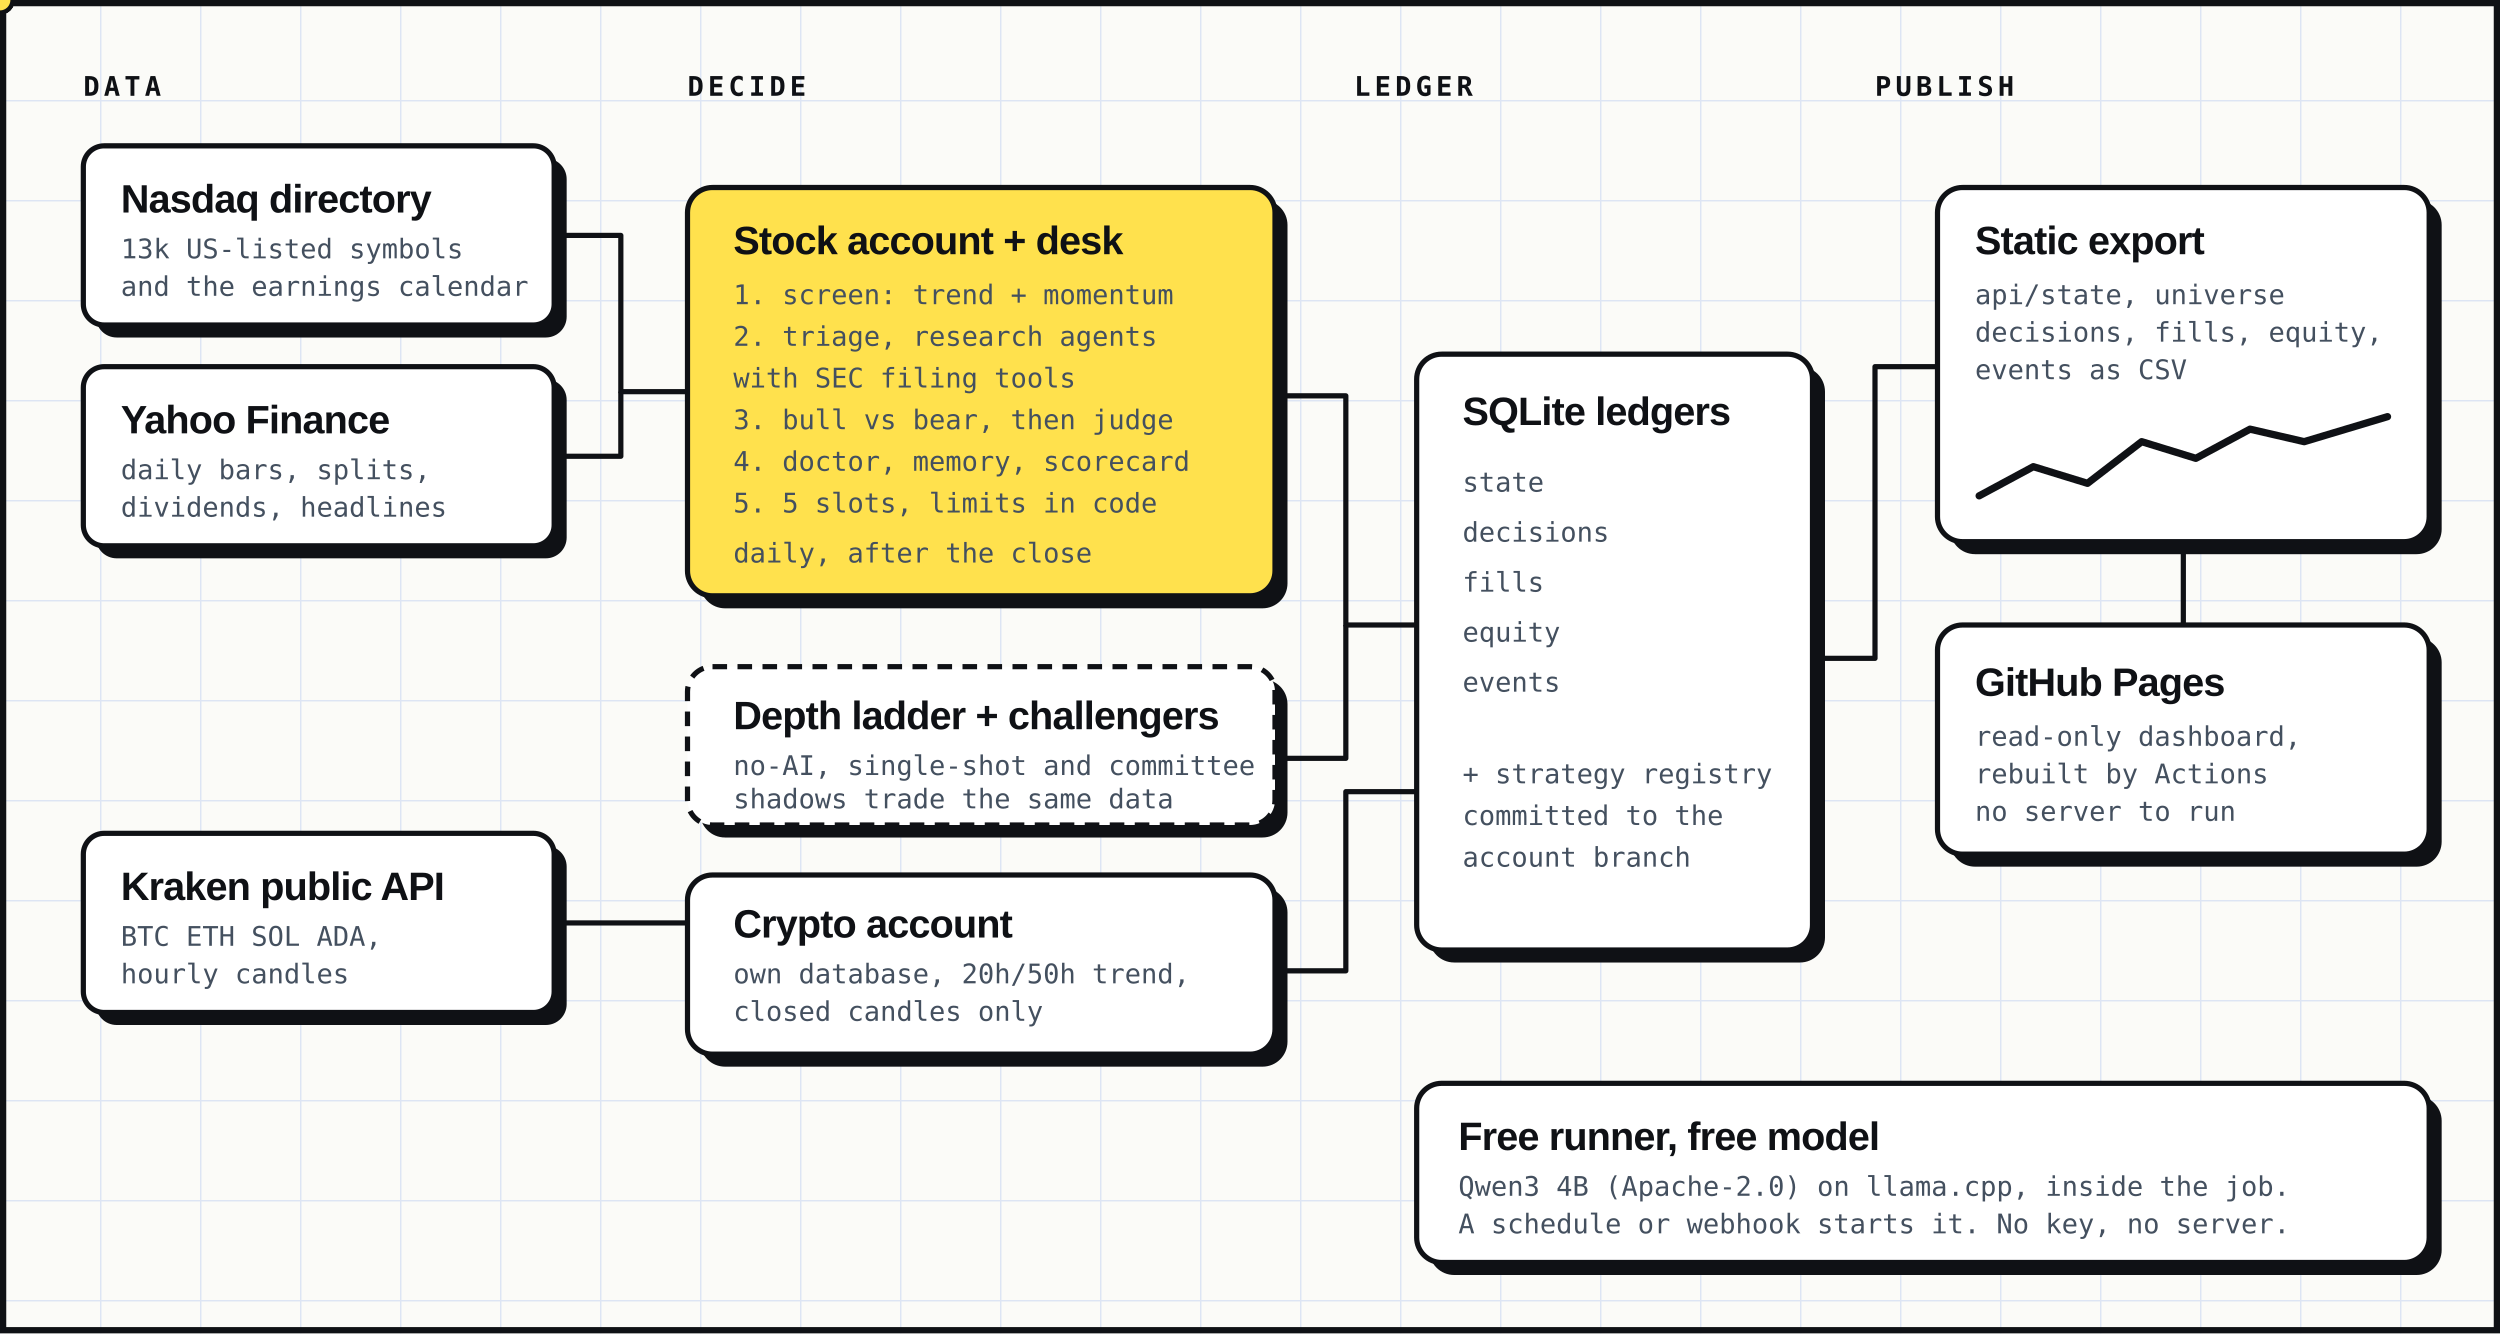
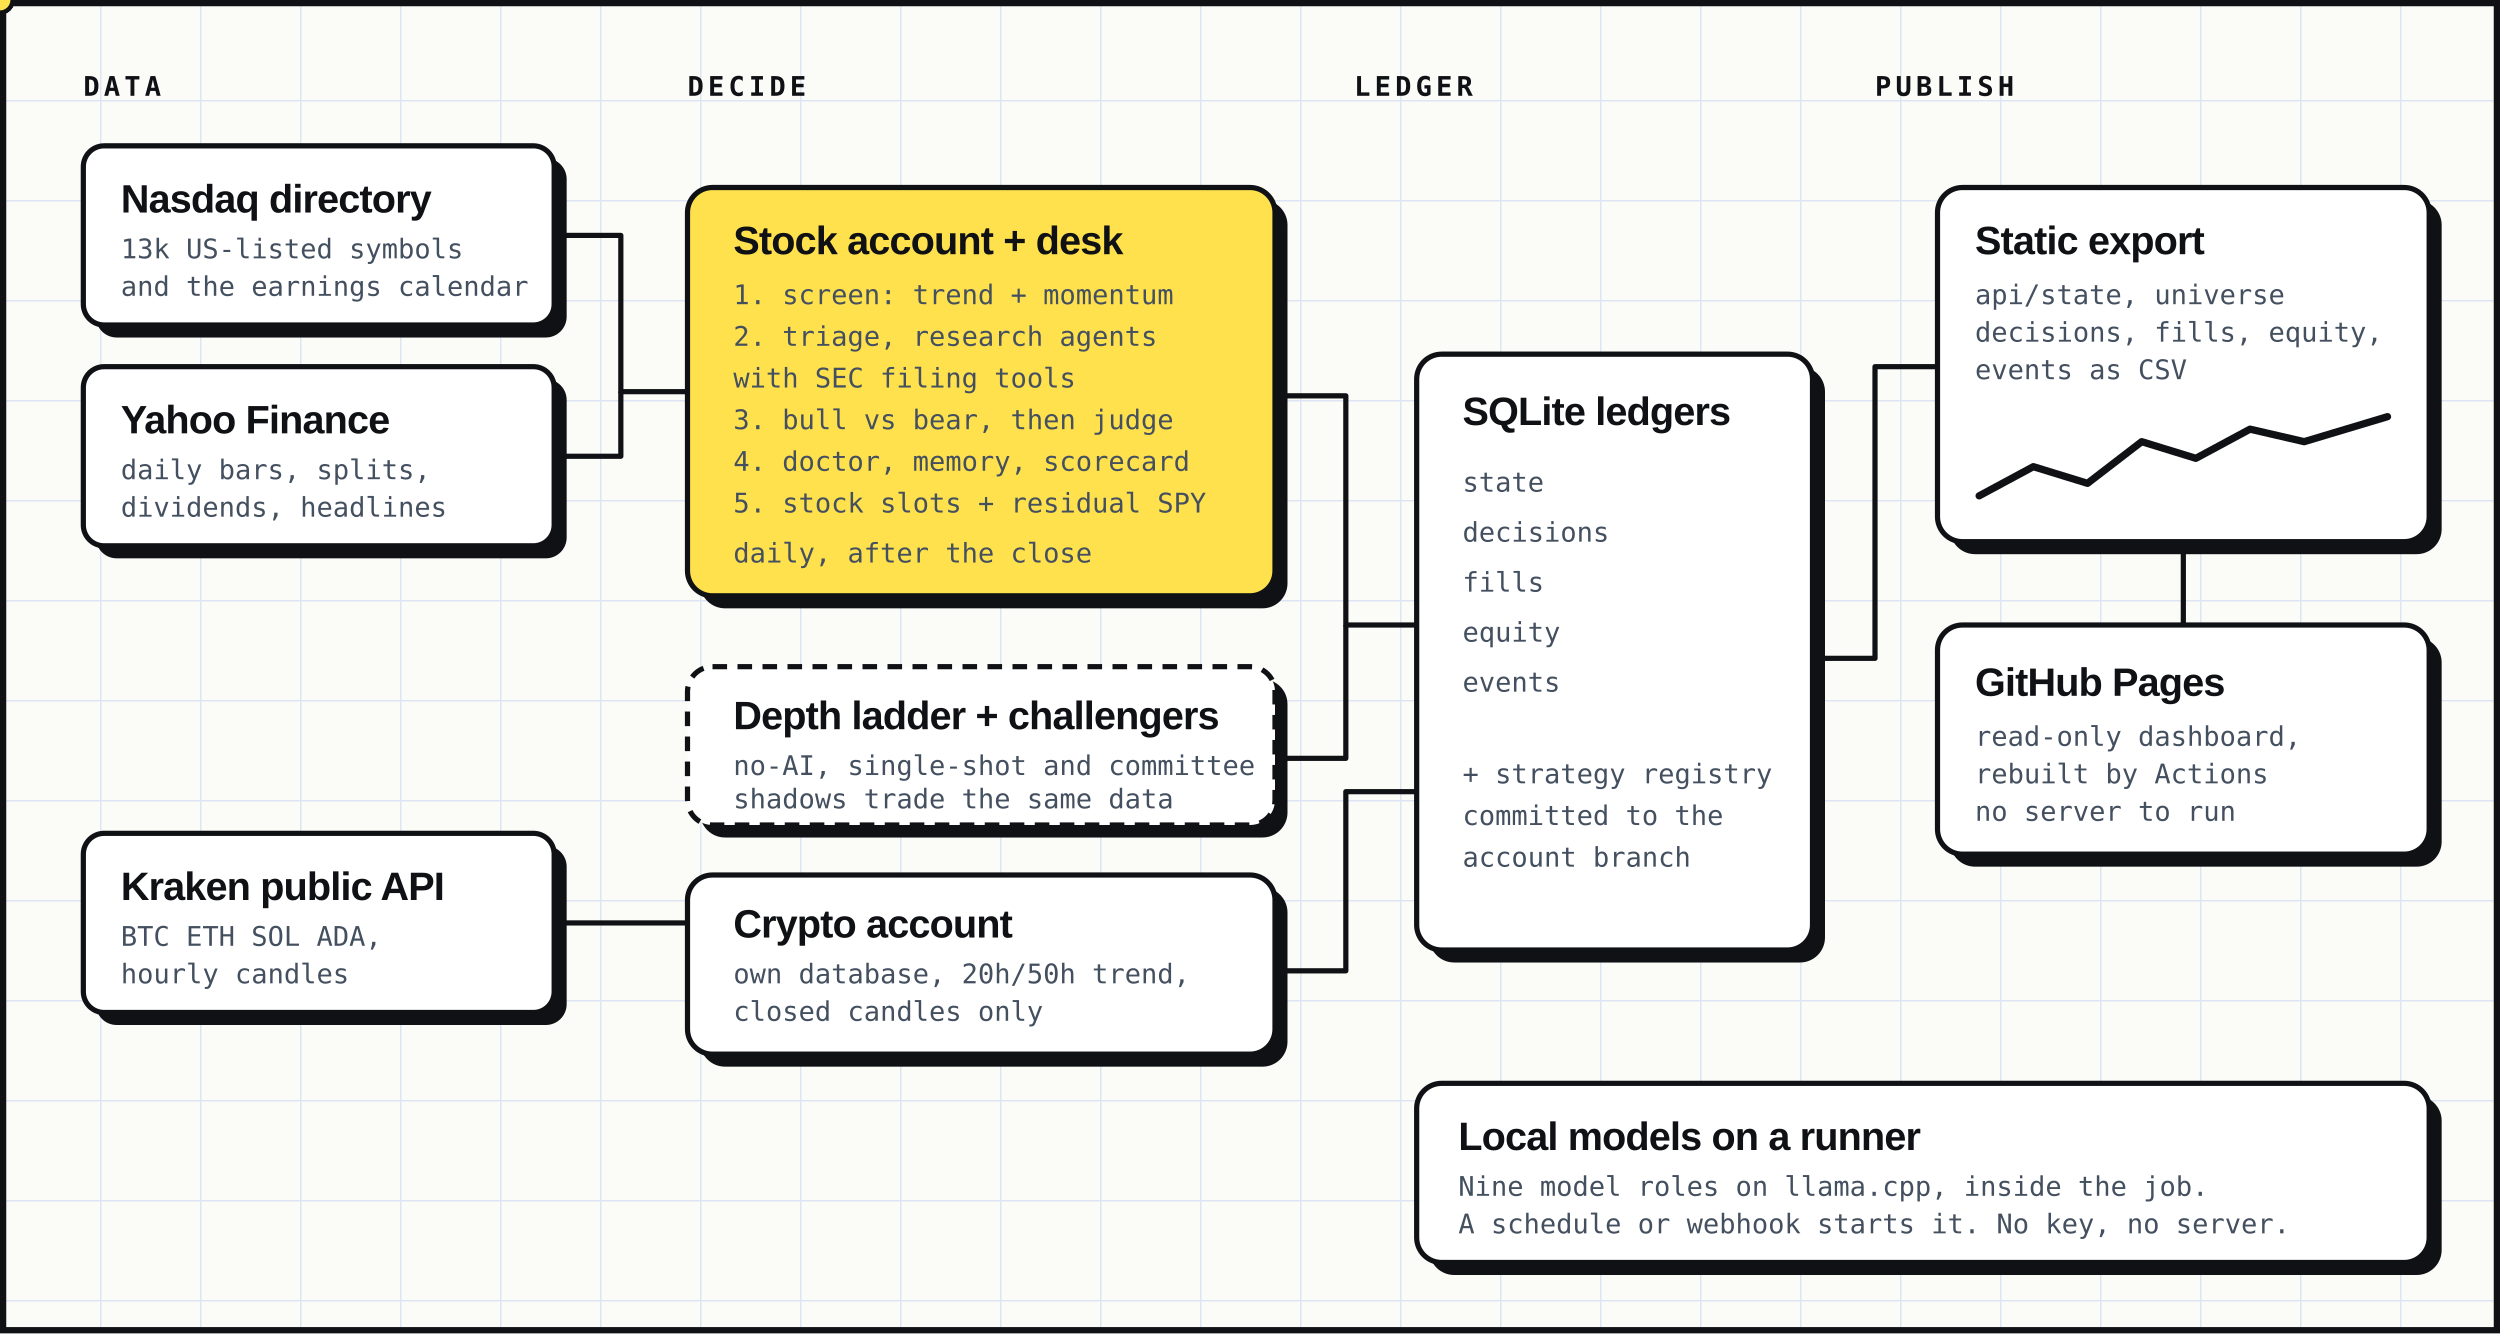
<svg xmlns="http://www.w3.org/2000/svg" viewBox="0 0 1200 640" role="img" aria-label="Project overview: data sources feed the screen and the AI analyst, the live account and shadow accounts trade, ledgers are committed, and a static dashboard publishes the results">
  <defs>
    <pattern id="g" width="48" height="48" patternUnits="userSpaceOnUse">
      <path d="M48 0H0V48" fill="none" stroke="#dde5f4" stroke-width="1.4" />
    </pattern>
  </defs>
  <style>
text{font-family:'Helvetica Neue',Arial,sans-serif;fill:#0f1115}
.h{font-family:ui-monospace,Menlo,Consolas,monospace;font-size:13px;font-weight:700;letter-spacing:2px}
.t{font-size:19px;font-weight:900;letter-spacing:-.4px}
.s{font-size:13px;fill:#44505f;font-family:ui-monospace,Menlo,Consolas,monospace}
.b{fill:#fff;stroke:#0f1115;stroke-width:2.5}
.y{fill:#ffe14d;stroke:#0f1115;stroke-width:2.5}
.sh{fill:#0f1115}
.a{fill:none;stroke:#0f1115;stroke-width:2.5;stroke-linejoin:round}
</style>
  <rect width="1200" height="640" fill="#fbfbf8" />
  <rect width="1200" height="640" fill="url(#g)" />
  <rect x="1.5" y="1.5" width="1197" height="637" fill="none" stroke="#0f1115" stroke-width="3" />
  <text class="h" x="40" y="46">DATA</text>
  <text class="h" x="330" y="46">DECIDE</text>
  <text class="h" x="650" y="46">LEDGER</text>
  <text class="h" x="900" y="46">PUBLISH</text>
  <rect class="sh" x="46" y="76" width="226" height="86" rx="10" />
  <rect class="b" x="40" y="70" width="226" height="86" rx="10" />
  <text class="t" x="58" y="102">Nasdaq directory</text>
  <text class="s" x="58" y="124">13k US-listed symbols</text>
  <text class="s" x="58" y="142">and the earnings calendar</text>
  <rect class="sh" x="46" y="182" width="226" height="86" rx="10" />
  <rect class="b" x="40" y="176" width="226" height="86" rx="10" />
  <text class="t" x="58" y="208">Yahoo Finance</text>
  <text class="s" x="58" y="230">daily bars, splits,</text>
  <text class="s" x="58" y="248">dividends, headlines</text>
  <rect class="sh" x="46" y="406" width="226" height="86" rx="10" />
  <rect class="b" x="40" y="400" width="226" height="86" rx="10" />
  <text class="t" x="58" y="432">Kraken public API</text>
  <text class="s" x="58" y="454">BTC ETH SOL ADA,</text>
  <text class="s" x="58" y="472">hourly candles</text>
  <rect class="sh" x="336" y="96" width="282" height="196" rx="12" />
  <rect class="y" x="330" y="90" width="282" height="196" rx="12" />
  <text class="t" x="352" y="122">Stock account + desk</text>
  <text class="s" x="352" y="146">1. screen: trend + momentum</text>
  <text class="s" x="352" y="166">2. triage, research agents</text>
  <text class="s" x="352" y="186">   with SEC filing tools</text>
  <text class="s" x="352" y="206">3. bull vs bear, then judge</text>
  <text class="s" x="352" y="226">4. doctor, memory, scorecard</text>
-   <text class="s" x="352" y="246">5. 5 slots, limits in code</text>
+   <text class="s" x="352" y="246">5. stock slots + residual SPY</text>
  <text class="s" x="352" y="270">daily, after the close</text>
  <rect class="sh" x="336" y="326" width="282" height="76" rx="12" />
  <rect class="b" x="330" y="320" width="282" height="76" rx="12" stroke-dasharray="7 5" />
  <text class="t" x="352" y="350">Depth ladder + challengers</text>
  <text class="s" x="352" y="372">no-AI, single-shot and committee</text>
  <text class="s" x="352" y="388">shadows trade the same data</text>
  <rect class="sh" x="336" y="426" width="282" height="86" rx="12" />
  <rect class="b" x="330" y="420" width="282" height="86" rx="12" />
  <text class="t" x="352" y="450">Crypto account</text>
  <text class="s" x="352" y="472">own database, 20h/50h trend,</text>
  <text class="s" x="352" y="490">closed candles only</text>
  <rect class="sh" x="686" y="176" width="190" height="286" rx="12" />
  <rect class="b" x="680" y="170" width="190" height="286" rx="12" />
  <text class="t" x="702" y="204">SQLite ledgers</text>
  <text class="s" x="702" y="236">state</text>
  <text class="s" x="702" y="260">decisions</text>
  <text class="s" x="702" y="284">fills</text>
  <text class="s" x="702" y="308">equity</text>
  <text class="s" x="702" y="332">events</text>
  <text class="s" x="702" y="376">+ strategy registry</text>
  <text class="s" x="702" y="396">committed to the</text>
  <text class="s" x="702" y="416">account branch</text>
  <rect class="sh" x="936" y="96" width="236" height="170" rx="12" />
  <rect class="b" x="930" y="90" width="236" height="170" rx="12" />
  <text class="t" x="948" y="122">Static export</text>
  <text class="s" x="948" y="146">api/state, universe</text>
  <text class="s" x="948" y="164">decisions, fills, equity,</text>
  <text class="s" x="948" y="182">events as CSV</text>
  <polyline points="950,238 976,224 1002,232 1028,212 1054,220 1080,206 1106,212 1146,200" fill="none" stroke="#0f1115" stroke-width="3.5" stroke-linecap="round" stroke-linejoin="round" />
  <rect class="sh" x="936" y="306" width="236" height="110" rx="12" />
  <rect class="b" x="930" y="300" width="236" height="110" rx="12" />
  <text class="t" x="948" y="334">GitHub Pages</text>
  <text class="s" x="948" y="358">read-only dashboard,</text>
  <text class="s" x="948" y="376">rebuilt by Actions</text>
  <text class="s" x="948" y="394">no server to run</text>
  <rect class="sh" x="686" y="526" width="486" height="86" rx="12" />
  <rect class="b" x="680" y="520" width="486" height="86" rx="12" />
-   <text class="t" x="700" y="552">Free runner, free model</text>
-   <text class="s" x="700" y="574">Qwen3 4B (Apache-2.0) on llama.cpp, inside the job.</text>
+   <text class="t" x="700" y="552">Local models on a runner</text>
+   <text class="s" x="700" y="574">Nine model roles on llama.cpp, inside the job.</text>
  <text class="s" x="700" y="592">A schedule or webhook starts it. No key, no server.</text>
  <g class="a">
    <path d="M266 113H298V188H330" />
    <path d="M266 219H298V188" />
    <path d="M612 190H646V300H680" />
    <path d="M612 364H646V300" />
    <path d="M612 466H646V380H680" />
    <path d="M270 443H330" />
    <path d="M870 316H900V176H930" />
    <path d="M1048 260V300" />
  </g>
  <g fill="#ffe14d" stroke="#0f1115" stroke-width="2">
    <circle r="6">
      <animateMotion dur="5s" repeatCount="indefinite" path="M266 113H298V188H330" />
    </circle>
    <circle r="6">
      <animateMotion dur="5s" begin="1s" repeatCount="indefinite" path="M612 190H646V300H680" />
    </circle>
    <circle r="6">
      <animateMotion dur="5s" begin="2s" repeatCount="indefinite" path="M870 316H900V176H930" />
    </circle>
    <circle r="6">
      <animateMotion dur="5s" begin="3s" repeatCount="indefinite" path="M1048 260V300" />
    </circle>
  </g>
</svg>
